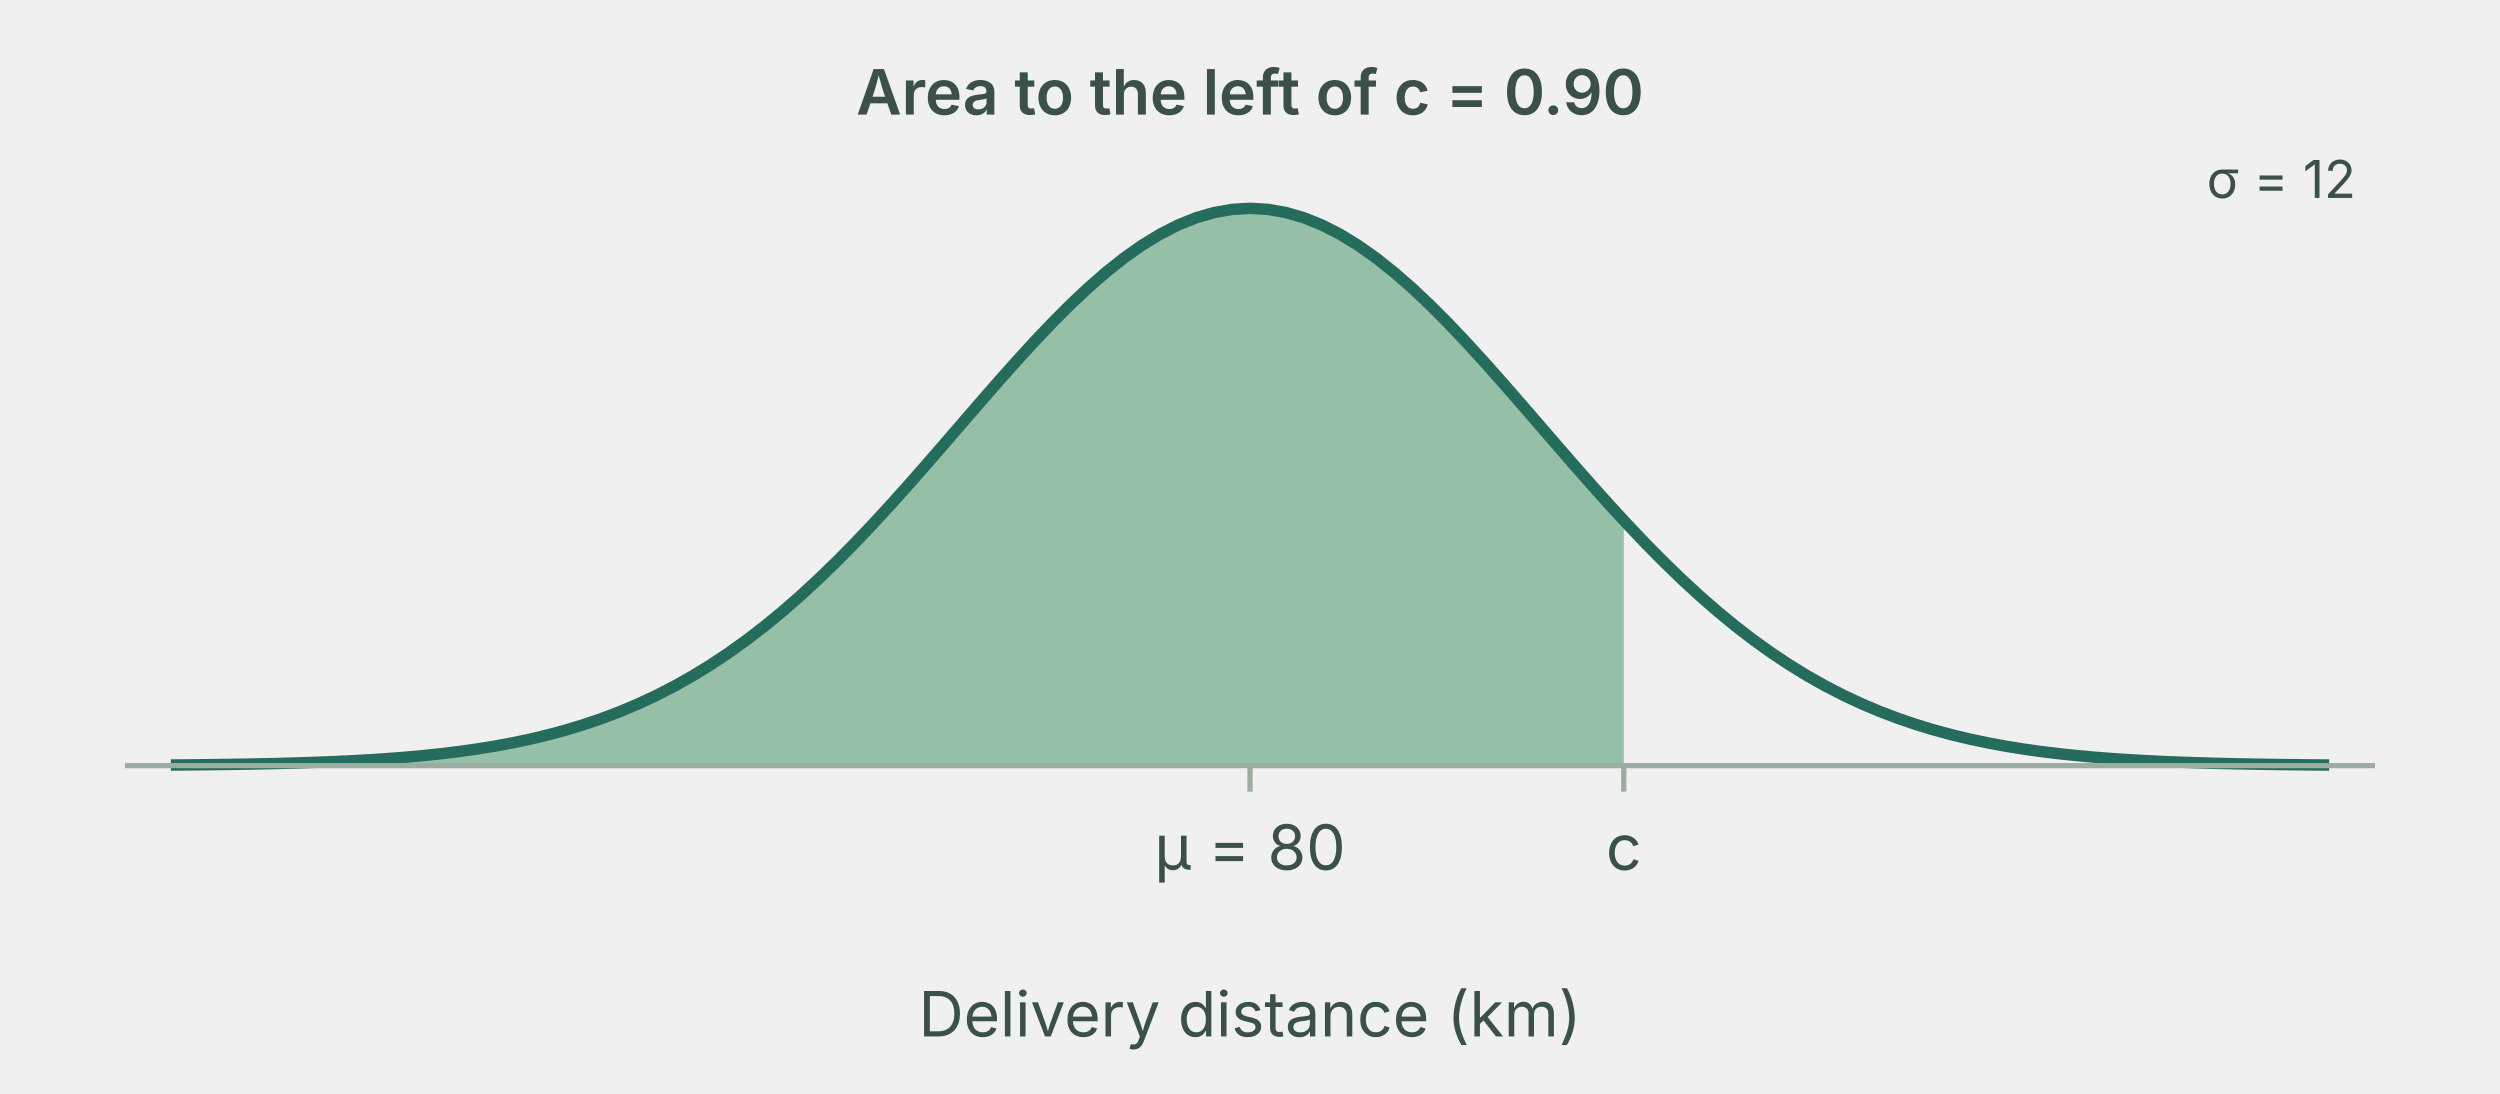
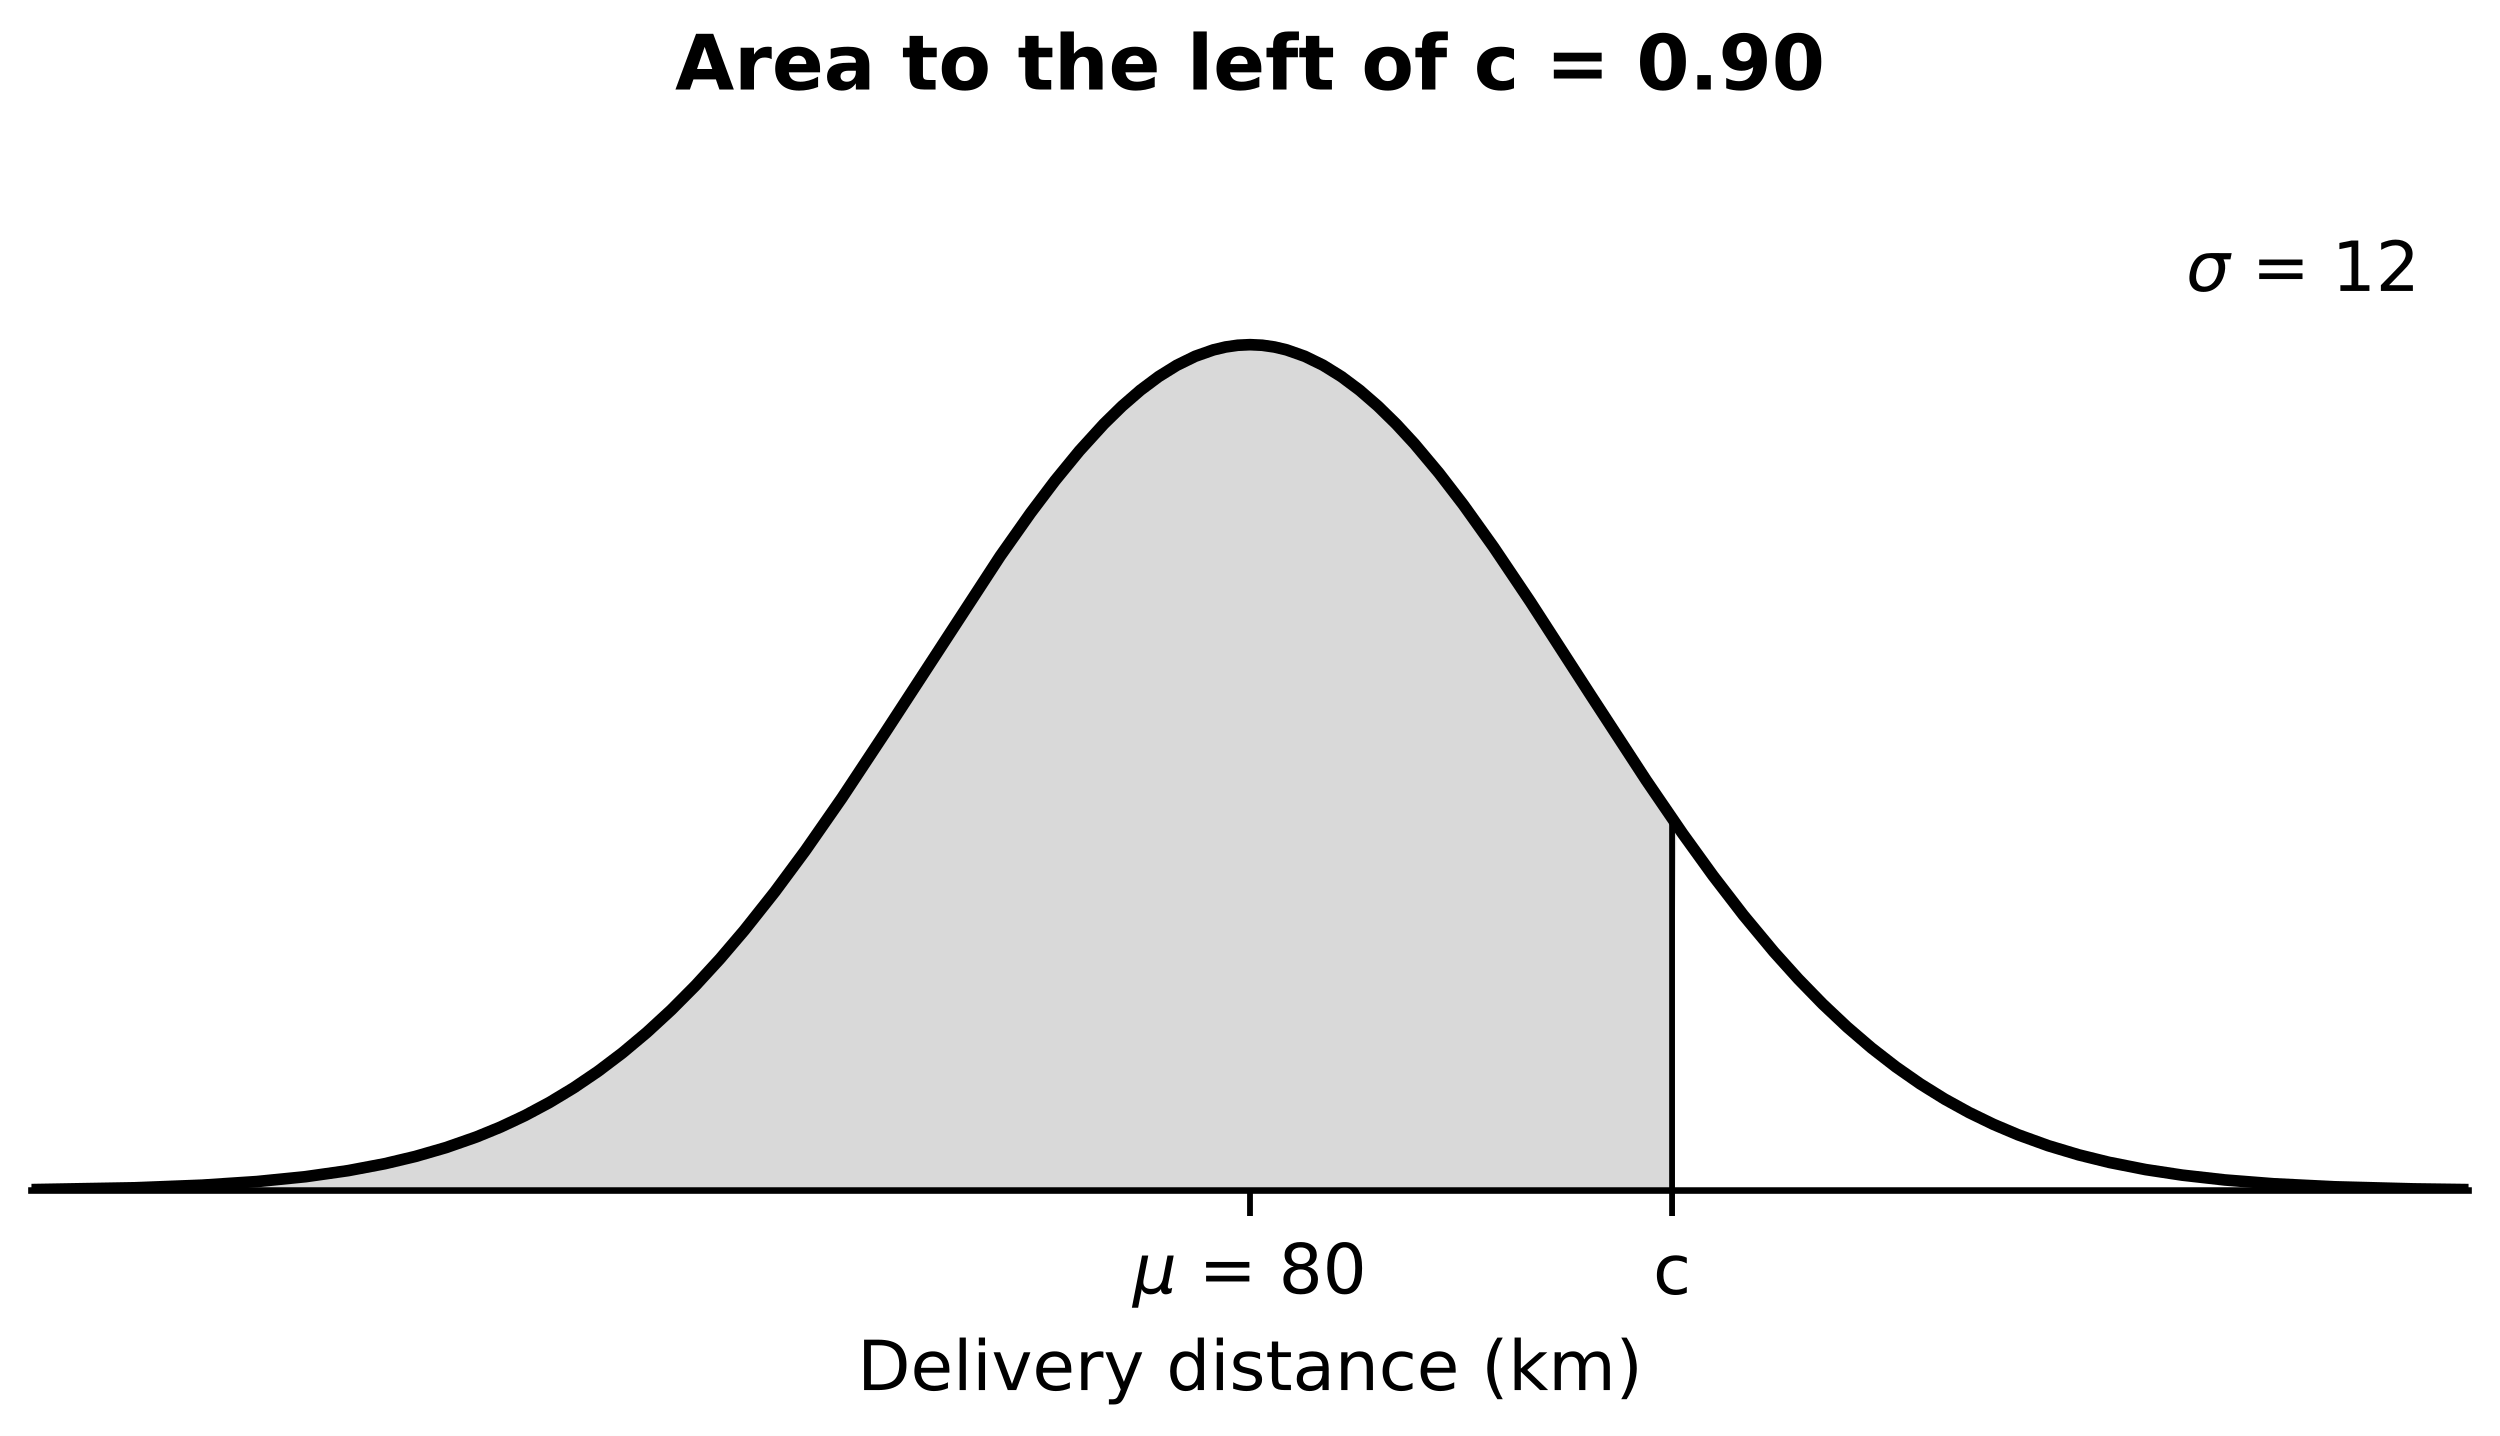
- <svg xmlns="http://www.w3.org/2000/svg" viewBox="0 0 480 210" role="img" aria-labelledby="title">
-   <style>text{font-family:system-ui,-apple-system,sans-serif;fill:#3b5148;font-size:12px} .small{font-size:10px}</style>
-   <path d="M32.8,147 L32.800,146.886 L35.125,146.867 L37.449,146.846 L39.774,146.821 L42.099,146.792 L44.424,146.760 L46.748,146.722 L49.073,146.680 L51.398,146.632 L53.723,146.577 L56.047,146.514 L58.372,146.444 L60.697,146.364 L63.021,146.275 L65.346,146.174 L67.671,146.060 L69.996,145.933 L72.320,145.791 L74.645,145.632 L76.970,145.455 L79.294,145.258 L81.619,145.039 L83.944,144.797 L86.269,144.529 L88.593,144.233 L90.918,143.907 L93.243,143.548 L95.568,143.155 L97.892,142.724 L100.217,142.253 L102.542,141.739 L104.866,141.180 L107.191,140.572 L109.516,139.913 L111.841,139.200 L114.165,138.430 L116.490,137.601 L118.815,136.708 L121.139,135.751 L123.464,134.725 L125.789,133.629 L128.114,132.460 L130.438,131.216 L132.763,129.896 L135.088,128.497 L137.413,127.017 L139.737,125.457 L142.062,123.815 L144.387,122.090 L146.711,120.284 L149.036,118.395 L151.361,116.426 L153.686,114.378 L156.010,112.253 L158.335,110.052 L160.660,107.780 L162.985,105.440 L165.309,103.036 L167.634,100.573 L169.959,98.057 L172.283,95.493 L174.608,92.888 L176.933,90.249 L179.258,87.584 L181.582,84.901 L183.907,82.209 L186.232,79.516 L188.556,76.833 L190.881,74.168 L193.206,71.532 L195.531,68.936 L197.855,66.389 L200.180,63.902 L202.505,61.486 L204.830,59.152 L207.154,56.909 L209.479,54.768 L211.804,52.739 L214.128,50.831 L216.453,49.053 L218.778,47.414 L221.103,45.922 L223.427,44.584 L225.752,43.408 L228.077,42.398 L230.401,41.560 L232.726,40.899 L235.051,40.417 L237.376,40.117 L239.700,40.002 L242.025,40.070 L244.350,40.322 L246.675,40.757 L248.999,41.373 L251.324,42.165 L253.649,43.131 L255.973,44.266 L258.298,45.562 L260.623,47.015 L262.948,48.617 L265.272,50.360 L267.597,52.235 L269.922,54.234 L272.247,56.347 L274.571,58.565 L276.896,60.876 L279.221,63.272 L281.545,65.742 L283.870,68.274 L286.195,70.859 L288.520,73.485 L290.844,76.143 L293.169,78.823 L295.494,81.515 L297.818,84.208 L300.143,86.894 L302.468,89.565 L304.793,92.211 L307.117,94.825 L309.442,97.400 L311.767,99.930 L311.767,147 Z" fill="#95bfa7" />
-   <path d="M32.800,146.886 L36.253,146.857 L39.707,146.822 L43.160,146.778 L46.613,146.725 L50.067,146.660 L53.520,146.582 L56.973,146.487 L60.427,146.374 L63.880,146.239 L67.333,146.077 L70.787,145.886 L74.240,145.661 L77.693,145.396 L81.147,145.085 L84.600,144.724 L88.053,144.304 L91.507,143.819 L94.960,143.261 L98.413,142.622 L101.867,141.893 L105.320,141.065 L108.773,140.130 L112.227,139.077 L115.680,137.897 L119.133,136.581 L122.587,135.120 L126.040,133.506 L129.493,131.731 L132.947,129.788 L136.400,127.672 L139.853,125.377 L143.307,122.902 L146.760,120.245 L150.213,117.408 L153.667,114.395 L157.120,111.211 L160.573,107.866 L164.027,104.370 L167.480,100.738 L170.933,96.987 L174.387,93.138 L177.840,89.212 L181.293,85.236 L184.747,81.236 L188.200,77.243 L191.653,73.289 L195.107,69.406 L198.560,65.628 L202.013,61.991 L205.467,58.528 L208.920,55.273 L212.373,52.260 L215.827,49.519 L219.280,47.079 L222.733,44.967 L226.187,43.206 L229.640,41.815 L233.093,40.811 L236.547,40.203 L240.000,40.000 L243.453,40.203 L246.907,40.811 L250.360,41.815 L253.813,43.206 L257.267,44.967 L260.720,47.079 L264.173,49.519 L267.627,52.260 L271.080,55.273 L274.533,58.528 L277.987,61.991 L281.440,65.628 L284.893,69.406 L288.347,73.289 L291.800,77.243 L295.253,81.236 L298.707,85.236 L302.160,89.212 L305.613,93.138 L309.067,96.987 L312.520,100.738 L315.973,104.370 L319.427,107.866 L322.880,111.211 L326.333,114.395 L329.787,117.408 L333.240,120.245 L336.693,122.902 L340.147,125.377 L343.600,127.672 L347.053,129.788 L350.507,131.731 L353.960,133.506 L357.413,135.120 L360.867,136.581 L364.320,137.897 L367.773,139.077 L371.227,140.130 L374.680,141.065 L378.133,141.893 L381.587,142.622 L385.040,143.261 L388.493,143.819 L391.947,144.304 L395.400,144.724 L398.853,145.085 L402.307,145.396 L405.760,145.661 L409.213,145.886 L412.667,146.077 L416.120,146.239 L419.573,146.374 L423.027,146.487 L426.480,146.582 L429.933,146.660 L433.387,146.725 L436.840,146.778 L440.293,146.822 L443.747,146.857 L447.200,146.886" fill="none" stroke="#266c5c" stroke-width="2.2" />
-   <path d="M24 147H456" stroke="#9bada1" />
-   <path d="M240 147v5" stroke="#9bada1" />
-   <text x="240" y="167" text-anchor="middle">μ = 80</text>
-   <path d="M311.767 147v5" stroke="#9bada1" />
-   <text x="311.767" y="167" text-anchor="middle">c</text>
-   <text x="240" y="22" text-anchor="middle" font-weight="600">Area to the left of c = 0.90</text>
-   <text x="240" y="199" text-anchor="middle">Delivery distance (km)</text>
-   <text x="438" y="38" text-anchor="middle" class="small">σ = 12</text>
+ <svg xmlns="http://www.w3.org/2000/svg" xmlns:xlink="http://www.w3.org/1999/xlink" width="343.44pt" height="197.26pt" viewBox="0 0 343.44 197.26" version="1.1">
+   <defs>
+     <style type="text/css">*{stroke-linejoin: round; stroke-linecap: butt}</style>
+   </defs>
+   <g id="figure_1">
+     <g id="patch_1">
+       <path d="M 0 197.26  L 343.44 197.26  L 343.44 -0  L 0 -0  z " style="fill: #ffffff" />
+     </g>
+     <g id="axes_1">
+       <g id="patch_2">
+         <path d="M 4.32 163.551  L 339.12 163.551  L 339.12 18.298  L 4.32 18.298  z " style="fill: #ffffff" />
+       </g>
+       <g id="FillBetweenPolyCollection_1">
+         <defs>
+           <path id="m1ddbf80ed7" d="M 4.32 -33.832  L 4.32 -33.832  L 5.157 -33.841  L 5.994 -33.85  L 6.831 -33.86  L 7.668 -33.871  L 8.505 -33.882  L 9.342 -33.894  L 10.179 -33.907  L 11.016 -33.92  L 11.853 -33.934  L 12.69 -33.95  L 13.527 -33.966  L 14.364 -33.983  L 15.201 -34.001  L 16.038 -34.02  L 16.875 -34.041  L 17.712 -34.063  L 18.549 -34.085  L 19.386 -34.11  L 20.223 -34.135  L 21.06 -34.163  L 21.897 -34.191  L 22.734 -34.222  L 23.571 -34.254  L 24.408 -34.288  L 25.245 -34.324  L 26.082 -34.362  L 26.919 -34.402  L 27.756 -34.444  L 28.593 -34.488  L 29.43 -34.535  L 30.267 -34.585  L 31.104 -34.637  L 31.941 -34.691  L 32.778 -34.749  L 33.615 -34.81  L 34.452 -34.873  L 35.289 -34.941  L 36.126 -35.011  L 36.963 -35.085  L 37.8 -35.163  L 38.637 -35.244  L 39.474 -35.33  L 40.311 -35.42  L 41.148 -35.514  L 41.985 -35.613  L 42.822 -35.716  L 43.659 -35.824  L 44.496 -35.938  L 45.333 -36.056  L 46.17 -36.18  L 47.007 -36.31  L 47.844 -36.446  L 48.681 -36.588  L 49.518 -36.736  L 50.355 -36.89  L 51.192 -37.051  L 52.029 -37.22  L 52.866 -37.395  L 53.703 -37.578  L 54.54 -37.769  L 55.377 -37.967  L 56.214 -38.174  L 57.051 -38.389  L 57.888 -38.613  L 58.725 -38.846  L 59.562 -39.088  L 60.399 -39.34  L 61.236 -39.601  L 62.073 -39.872  L 62.91 -40.154  L 63.747 -40.446  L 64.584 -40.749  L 65.421 -41.063  L 66.258 -41.388  L 67.095 -41.725  L 67.932 -42.074  L 68.769 -42.435  L 69.606 -42.809  L 70.443 -43.195  L 71.28 -43.595  L 72.117 -44.007  L 72.954 -44.434  L 73.791 -44.874  L 74.628 -45.328  L 75.465 -45.796  L 76.302 -46.279  L 77.139 -46.777  L 77.976 -47.29  L 78.813 -47.819  L 79.65 -48.363  L 80.487 -48.922  L 81.324 -49.498  L 82.161 -50.089  L 82.998 -50.698  L 83.835 -51.322  L 84.672 -51.964  L 85.509 -52.622  L 86.346 -53.297  L 87.183 -53.989  L 88.02 -54.699  L 88.857 -55.426  L 89.694 -56.171  L 90.531 -56.933  L 91.368 -57.713  L 92.205 -58.511  L 93.042 -59.326  L 93.879 -60.159  L 94.716 -61.01  L 95.553 -61.878  L 96.39 -62.764  L 97.227 -63.668  L 98.064 -64.589  L 98.901 -65.528  L 99.738 -66.484  L 100.575 -67.458  L 101.412 -68.448  L 102.249 -69.455  L 103.086 -70.479  L 103.923 -71.519  L 104.76 -72.575  L 105.597 -73.647  L 106.434 -74.735  L 107.271 -75.837  L 108.108 -76.955  L 108.945 -78.087  L 109.782 -79.233  L 110.619 -80.393  L 111.456 -81.566  L 112.293 -82.751  L 113.13 -83.949  L 113.967 -85.158  L 114.804 -86.379  L 115.641 -87.61  L 116.478 -88.85  L 117.315 -90.101  L 118.152 -91.359  L 118.989 -92.626  L 119.826 -93.9  L 120.663 -95.18  L 121.5 -96.466  L 122.337 -97.757  L 123.174 -99.053  L 124.011 -100.351  L 124.848 -101.652  L 125.685 -102.955  L 126.522 -104.259  L 127.359 -105.563  L 128.196 -106.866  L 129.033 -108.166  L 129.87 -109.465  L 130.707 -110.759  L 131.544 -112.049  L 132.381 -113.333  L 133.218 -114.61  L 134.055 -115.88  L 134.892 -117.141  L 135.729 -118.392  L 136.566 -119.633  L 137.403 -120.862  L 138.24 -122.078  L 139.077 -123.281  L 139.914 -124.469  L 140.751 -125.642  L 141.588 -126.797  L 142.425 -127.935  L 143.262 -129.054  L 144.099 -130.154  L 144.936 -131.233  L 145.773 -132.29  L 146.61 -133.324  L 147.447 -134.335  L 148.284 -135.321  L 149.121 -136.282  L 149.958 -137.217  L 150.795 -138.124  L 151.632 -139.003  L 152.469 -139.854  L 153.306 -140.674  L 154.143 -141.464  L 154.98 -142.223  L 155.817 -142.949  L 156.654 -143.643  L 157.491 -144.304  L 158.328 -144.93  L 159.165 -145.522  L 160.002 -146.078  L 160.839 -146.598  L 161.676 -147.082  L 162.513 -147.529  L 163.35 -147.939  L 164.187 -148.311  L 165.024 -148.645  L 165.861 -148.94  L 166.698 -149.197  L 167.535 -149.415  L 168.372 -149.593  L 169.209 -149.732  L 170.046 -149.831  L 170.883 -149.891  L 171.72 -149.911  L 172.557 -149.891  L 173.394 -149.831  L 174.231 -149.732  L 175.068 -149.593  L 175.905 -149.415  L 176.742 -149.197  L 177.579 -148.94  L 178.416 -148.645  L 179.253 -148.311  L 180.09 -147.939  L 180.927 -147.529  L 181.764 -147.082  L 182.601 -146.598  L 183.438 -146.078  L 184.275 -145.522  L 185.112 -144.93  L 185.949 -144.304  L 186.786 -143.643  L 187.623 -142.949  L 188.46 -142.223  L 189.297 -141.464  L 190.134 -140.674  L 190.971 -139.854  L 191.808 -139.003  L 192.645 -138.124  L 193.482 -137.217  L 194.319 -136.282  L 195.156 -135.321  L 195.993 -134.335  L 196.83 -133.324  L 197.667 -132.29  L 198.504 -131.233  L 199.341 -130.154  L 200.178 -129.054  L 201.015 -127.935  L 201.852 -126.797  L 202.689 -125.642  L 203.526 -124.469  L 204.363 -123.281  L 205.2 -122.078  L 206.037 -120.862  L 206.874 -119.633  L 207.711 -118.392  L 208.548 -117.141  L 209.385 -115.88  L 210.222 -114.61  L 211.059 -113.333  L 211.896 -112.049  L 212.733 -110.759  L 213.57 -109.465  L 214.407 -108.166  L 215.244 -106.866  L 216.081 -105.563  L 216.918 -104.259  L 217.755 -102.955  L 218.592 -101.652  L 219.429 -100.351  L 220.266 -99.053  L 221.103 -97.757  L 221.94 -96.466  L 222.777 -95.18  L 223.614 -93.9  L 224.451 -92.626  L 225.288 -91.359  L 226.125 -90.101  L 226.962 -88.85  L 227.799 -87.61  L 228.636 -86.379  L 229.473 -85.158  L 230.31 -83.949  L 229.473 -33.708  L 228.636 -33.708  L 227.799 -33.708  L 226.962 -33.708  L 226.125 -33.708  L 225.288 -33.708  L 224.451 -33.708  L 223.614 -33.708  L 222.777 -33.708  L 221.94 -33.708  L 221.103 -33.708  L 220.266 -33.708  L 219.429 -33.708  L 218.592 -33.708  L 217.755 -33.708  L 216.918 -33.708  L 216.081 -33.708  L 215.244 -33.708  L 214.407 -33.708  L 213.57 -33.708  L 212.733 -33.708  L 211.896 -33.708  L 211.059 -33.708  L 210.222 -33.708  L 209.385 -33.708  L 208.548 -33.708  L 207.711 -33.708  L 206.874 -33.708  L 206.037 -33.708  L 205.2 -33.708  L 204.363 -33.708  L 203.526 -33.708  L 202.689 -33.708  L 201.852 -33.708  L 201.015 -33.708  L 200.178 -33.708  L 199.341 -33.708  L 198.504 -33.708  L 197.667 -33.708  L 196.83 -33.708  L 195.993 -33.708  L 195.156 -33.708  L 194.319 -33.708  L 193.482 -33.708  L 192.645 -33.708  L 191.808 -33.708  L 190.971 -33.708  L 190.134 -33.708  L 189.297 -33.708  L 188.46 -33.708  L 187.623 -33.708  L 186.786 -33.708  L 185.949 -33.708  L 185.112 -33.708  L 184.275 -33.708  L 183.438 -33.708  L 182.601 -33.708  L 181.764 -33.708  L 180.927 -33.708  L 180.09 -33.708  L 179.253 -33.708  L 178.416 -33.708  L 177.579 -33.708  L 176.742 -33.708  L 175.905 -33.708  L 175.068 -33.708  L 174.231 -33.708  L 173.394 -33.708  L 172.557 -33.708  L 171.72 -33.708  L 170.883 -33.708  L 170.046 -33.708  L 169.209 -33.708  L 168.372 -33.708  L 167.535 -33.708  L 166.698 -33.708  L 165.861 -33.708  L 165.024 -33.708  L 164.187 -33.708  L 163.35 -33.708  L 162.513 -33.708  L 161.676 -33.708  L 160.839 -33.708  L 160.002 -33.708  L 159.165 -33.708  L 158.328 -33.708  L 157.491 -33.708  L 156.654 -33.708  L 155.817 -33.708  L 154.98 -33.708  L 154.143 -33.708  L 153.306 -33.708  L 152.469 -33.708  L 151.632 -33.708  L 150.795 -33.708  L 149.958 -33.708  L 149.121 -33.708  L 148.284 -33.708  L 147.447 -33.708  L 146.61 -33.708  L 145.773 -33.708  L 144.936 -33.708  L 144.099 -33.708  L 143.262 -33.708  L 142.425 -33.708  L 141.588 -33.708  L 140.751 -33.708  L 139.914 -33.708  L 139.077 -33.708  L 138.24 -33.708  L 137.403 -33.708  L 136.566 -33.708  L 135.729 -33.708  L 134.892 -33.708  L 134.055 -33.708  L 133.218 -33.708  L 132.381 -33.708  L 131.544 -33.708  L 130.707 -33.708  L 129.87 -33.708  L 129.033 -33.708  L 128.196 -33.708  L 127.359 -33.708  L 126.522 -33.708  L 125.685 -33.708  L 124.848 -33.708  L 124.011 -33.708  L 123.174 -33.708  L 122.337 -33.708  L 121.5 -33.708  L 120.663 -33.708  L 119.826 -33.708  L 118.989 -33.708  L 118.152 -33.708  L 117.315 -33.708  L 116.478 -33.708  L 115.641 -33.708  L 114.804 -33.708  L 113.967 -33.708  L 113.13 -33.708  L 112.293 -33.708  L 111.456 -33.708  L 110.619 -33.708  L 109.782 -33.708  L 108.945 -33.708  L 108.108 -33.708  L 107.271 -33.708  L 106.434 -33.708  L 105.597 -33.708  L 104.76 -33.708  L 103.923 -33.708  L 103.086 -33.708  L 102.249 -33.708  L 101.412 -33.708  L 100.575 -33.708  L 99.738 -33.708  L 98.901 -33.708  L 98.064 -33.708  L 97.227 -33.708  L 96.39 -33.708  L 95.553 -33.708  L 94.716 -33.708  L 93.879 -33.708  L 93.042 -33.708  L 92.205 -33.708  L 91.368 -33.708  L 90.531 -33.708  L 89.694 -33.708  L 88.857 -33.708  L 88.02 -33.708  L 87.183 -33.708  L 86.346 -33.708  L 85.509 -33.708  L 84.672 -33.708  L 83.835 -33.708  L 82.998 -33.708  L 82.161 -33.708  L 81.324 -33.708  L 80.487 -33.708  L 79.65 -33.708  L 78.813 -33.708  L 77.976 -33.708  L 77.139 -33.708  L 76.302 -33.708  L 75.465 -33.708  L 74.628 -33.708  L 73.791 -33.708  L 72.954 -33.708  L 72.117 -33.708  L 71.28 -33.708  L 70.443 -33.708  L 69.606 -33.708  L 68.769 -33.708  L 67.932 -33.708  L 67.095 -33.708  L 66.258 -33.708  L 65.421 -33.708  L 64.584 -33.708  L 63.747 -33.708  L 62.91 -33.708  L 62.073 -33.708  L 61.236 -33.708  L 60.399 -33.708  L 59.562 -33.708  L 58.725 -33.708  L 57.888 -33.708  L 57.051 -33.708  L 56.214 -33.708  L 55.377 -33.708  L 54.54 -33.708  L 53.703 -33.708  L 52.866 -33.708  L 52.029 -33.708  L 51.192 -33.708  L 50.355 -33.708  L 49.518 -33.708  L 48.681 -33.708  L 47.844 -33.708  L 47.007 -33.708  L 46.17 -33.708  L 45.333 -33.708  L 44.496 -33.708  L 43.659 -33.708  L 42.822 -33.708  L 41.985 -33.708  L 41.148 -33.708  L 40.311 -33.708  L 39.474 -33.708  L 38.637 -33.708  L 37.8 -33.708  L 36.963 -33.708  L 36.126 -33.708  L 35.289 -33.708  L 34.452 -33.708  L 33.615 -33.708  L 32.778 -33.708  L 31.941 -33.708  L 31.104 -33.708  L 30.267 -33.708  L 29.43 -33.708  L 28.593 -33.708  L 27.756 -33.708  L 26.919 -33.708  L 26.082 -33.708  L 25.245 -33.708  L 24.408 -33.708  L 23.571 -33.708  L 22.734 -33.708  L 21.897 -33.708  L 21.06 -33.708  L 20.223 -33.708  L 19.386 -33.708  L 18.549 -33.708  L 17.712 -33.708  L 16.875 -33.708  L 16.038 -33.708  L 15.201 -33.708  L 14.364 -33.708  L 13.527 -33.708  L 12.69 -33.708  L 11.853 -33.708  L 11.016 -33.708  L 10.179 -33.708  L 9.342 -33.708  L 8.505 -33.708  L 7.668 -33.708  L 6.831 -33.708  L 5.994 -33.708  L 5.157 -33.708  L 4.32 -33.708  z " />
+         </defs>
+         <g clip-path="url(#p3c4a915d15)">
+           <use xlink:href="#m1ddbf80ed7" x="0" y="197.26" style="fill: #d9d9d9" />
+         </g>
+       </g>
+       <g id="matplotlib.axis_1">
+         <g id="xtick_1">
+           <g id="line2d_1">
+             <defs>
+               <path id="m523779726a" d="M 0 0  L 0 3.5  " style="stroke: #000000; stroke-width: 0.8" />
+             </defs>
+             <g>
+               <use xlink:href="#m523779726a" x="171.72" y="163.551" style="stroke: #000000; stroke-width: 0.8" />
+             </g>
+           </g>
+           <g id="text_1">
+             <g transform="translate(155.6175 177.7504) scale(0.095 -0.095)">
+               <defs>
+                 <path id="DejaVuSans-Oblique-3bc" d="M -84 -1331  L 856 3500  L 1434 3500  L 1009 1322  Q 997 1256 987 1175  Q 978 1094 978 1013  Q 978 722 1161 565  Q 1344 409 1684 409  Q 2147 409 2431 671  Q 2716 934 2816 1459  L 3213 3500  L 3788 3500  L 3266 809  Q 3253 750 3248 706  Q 3244 663 3244 628  Q 3244 531 3283 486  Q 3322 441 3406 441  Q 3438 441 3492 456  Q 3547 472 3647 513  L 3559 50  Q 3422 -19 3297 -55  Q 3172 -91 3053 -91  Q 2847 -91 2730 40  Q 2613 172 2613 403  Q 2438 153 2195 31  Q 1953 -91 1625 -91  Q 1334 -91 1117 43  Q 900 178 831 397  L 494 -1331  L -84 -1331  z " transform="scale(0.015625)" />
+                 <path id="DejaVuSans-20" transform="scale(0.015625)" />
+                 <path id="DejaVuSans-3d" d="M 678 2906  L 4684 2906  L 4684 2381  L 678 2381  L 678 2906  z M 678 1631  L 4684 1631  L 4684 1100  L 678 1100  L 678 1631  z " transform="scale(0.015625)" />
+                 <path id="DejaVuSans-38" d="M 2034 2216  Q 1584 2216 1326 1975  Q 1069 1734 1069 1313  Q 1069 891 1326 650  Q 1584 409 2034 409  Q 2484 409 2743 651  Q 3003 894 3003 1313  Q 3003 1734 2745 1975  Q 2488 2216 2034 2216  z M 1403 2484  Q 997 2584 770 2862  Q 544 3141 544 3541  Q 544 4100 942 4425  Q 1341 4750 2034 4750  Q 2731 4750 3128 4425  Q 3525 4100 3525 3541  Q 3525 3141 3298 2862  Q 3072 2584 2669 2484  Q 3125 2378 3379 2068  Q 3634 1759 3634 1313  Q 3634 634 3220 271  Q 2806 -91 2034 -91  Q 1263 -91 848 271  Q 434 634 434 1313  Q 434 1759 690 2068  Q 947 2378 1403 2484  z M 1172 3481  Q 1172 3119 1398 2916  Q 1625 2713 2034 2713  Q 2441 2713 2670 2916  Q 2900 3119 2900 3481  Q 2900 3844 2670 4047  Q 2441 4250 2034 4250  Q 1625 4250 1398 4047  Q 1172 3844 1172 3481  z " transform="scale(0.015625)" />
+                 <path id="DejaVuSans-30" d="M 2034 4250  Q 1547 4250 1301 3770  Q 1056 3291 1056 2328  Q 1056 1369 1301 889  Q 1547 409 2034 409  Q 2525 409 2770 889  Q 3016 1369 3016 2328  Q 3016 3291 2770 3770  Q 2525 4250 2034 4250  z M 2034 4750  Q 2819 4750 3233 4129  Q 3647 3509 3647 2328  Q 3647 1150 3233 529  Q 2819 -91 2034 -91  Q 1250 -91 836 529  Q 422 1150 422 2328  Q 422 3509 836 4129  Q 1250 4750 2034 4750  z " transform="scale(0.015625)" />
+               </defs>
+               <use xlink:href="#DejaVuSans-Oblique-3bc" transform="translate(0 0.78125)" />
+               <use xlink:href="#DejaVuSans-20" transform="translate(63.62305 0.78125)" />
+               <use xlink:href="#DejaVuSans-3d" transform="translate(95.41016 0.78125)" />
+               <use xlink:href="#DejaVuSans-20" transform="translate(179.1992 0.78125)" />
+               <use xlink:href="#DejaVuSans-38" transform="translate(210.9863 0.78125)" />
+               <use xlink:href="#DejaVuSans-30" transform="translate(274.6094 0.78125)" />
+             </g>
+           </g>
+         </g>
+         <g id="xtick_2">
+           <g id="line2d_2">
+             <g>
+               <use xlink:href="#m523779726a" x="229.702" y="163.551" style="stroke: #000000; stroke-width: 0.8" />
+             </g>
+           </g>
+           <g id="text_2">
+             <g transform="translate(227.0898 177.7697) scale(0.095 -0.095)">
+               <defs>
+                 <path id="DejaVuSans-63" d="M 3122 3366  L 3122 2828  Q 2878 2963 2633 3030  Q 2388 3097 2138 3097  Q 1578 3097 1268 2742  Q 959 2388 959 1747  Q 959 1106 1268 751  Q 1578 397 2138 397  Q 2388 397 2633 464  Q 2878 531 3122 666  L 3122 134  Q 2881 22 2623 -34  Q 2366 -91 2075 -91  Q 1284 -91 818 406  Q 353 903 353 1747  Q 353 2603 823 3093  Q 1294 3584 2113 3584  Q 2378 3584 2631 3529  Q 2884 3475 3122 3366  z " transform="scale(0.015625)" />
+               </defs>
+               <use xlink:href="#DejaVuSans-63" />
+             </g>
+           </g>
+         </g>
+         <g id="text_3">
+           <g transform="translate(117.7719 190.9639) scale(0.095 -0.095)">
+             <defs>
+               <path id="DejaVuSans-44" d="M 1259 4147  L 1259 519  L 2022 519  Q 2988 519 3436 956  Q 3884 1394 3884 2338  Q 3884 3275 3436 3711  Q 2988 4147 2022 4147  L 1259 4147  z M 628 4666  L 1925 4666  Q 3281 4666 3915 4102  Q 4550 3538 4550 2338  Q 4550 1131 3912 565  Q 3275 0 1925 0  L 628 0  L 628 4666  z " transform="scale(0.015625)" />
+               <path id="DejaVuSans-65" d="M 3597 1894  L 3597 1613  L 953 1613  Q 991 1019 1311 708  Q 1631 397 2203 397  Q 2534 397 2845 478  Q 3156 559 3463 722  L 3463 178  Q 3153 47 2828 -22  Q 2503 -91 2169 -91  Q 1331 -91 842 396  Q 353 884 353 1716  Q 353 2575 817 3079  Q 1281 3584 2069 3584  Q 2775 3584 3186 3129  Q 3597 2675 3597 1894  z M 3022 2063  Q 3016 2534 2758 2815  Q 2500 3097 2075 3097  Q 1594 3097 1305 2825  Q 1016 2553 972 2059  L 3022 2063  z " transform="scale(0.015625)" />
+               <path id="DejaVuSans-6c" d="M 603 4863  L 1178 4863  L 1178 0  L 603 0  L 603 4863  z " transform="scale(0.015625)" />
+               <path id="DejaVuSans-69" d="M 603 3500  L 1178 3500  L 1178 0  L 603 0  L 603 3500  z M 603 4863  L 1178 4863  L 1178 4134  L 603 4134  L 603 4863  z " transform="scale(0.015625)" />
+               <path id="DejaVuSans-76" d="M 191 3500  L 800 3500  L 1894 563  L 2988 3500  L 3597 3500  L 2284 0  L 1503 0  L 191 3500  z " transform="scale(0.015625)" />
+               <path id="DejaVuSans-72" d="M 2631 2963  Q 2534 3019 2420 3045  Q 2306 3072 2169 3072  Q 1681 3072 1420 2755  Q 1159 2438 1159 1844  L 1159 0  L 581 0  L 581 3500  L 1159 3500  L 1159 2956  Q 1341 3275 1631 3429  Q 1922 3584 2338 3584  Q 2397 3584 2469 3576  Q 2541 3569 2628 3553  L 2631 2963  z " transform="scale(0.015625)" />
+               <path id="DejaVuSans-79" d="M 2059 -325  Q 1816 -950 1584 -1140  Q 1353 -1331 966 -1331  L 506 -1331  L 506 -850  L 844 -850  Q 1081 -850 1212 -737  Q 1344 -625 1503 -206  L 1606 56  L 191 3500  L 800 3500  L 1894 763  L 2988 3500  L 3597 3500  L 2059 -325  z " transform="scale(0.015625)" />
+               <path id="DejaVuSans-64" d="M 2906 2969  L 2906 4863  L 3481 4863  L 3481 0  L 2906 0  L 2906 525  Q 2725 213 2448 61  Q 2172 -91 1784 -91  Q 1150 -91 751 415  Q 353 922 353 1747  Q 353 2572 751 3078  Q 1150 3584 1784 3584  Q 2172 3584 2448 3432  Q 2725 3281 2906 2969  z M 947 1747  Q 947 1113 1208 752  Q 1469 391 1925 391  Q 2381 391 2643 752  Q 2906 1113 2906 1747  Q 2906 2381 2643 2742  Q 2381 3103 1925 3103  Q 1469 3103 1208 2742  Q 947 2381 947 1747  z " transform="scale(0.015625)" />
+               <path id="DejaVuSans-73" d="M 2834 3397  L 2834 2853  Q 2591 2978 2328 3040  Q 2066 3103 1784 3103  Q 1356 3103 1142 2972  Q 928 2841 928 2578  Q 928 2378 1081 2264  Q 1234 2150 1697 2047  L 1894 2003  Q 2506 1872 2764 1633  Q 3022 1394 3022 966  Q 3022 478 2636 193  Q 2250 -91 1575 -91  Q 1294 -91 989 -36  Q 684 19 347 128  L 347 722  Q 666 556 975 473  Q 1284 391 1588 391  Q 1994 391 2212 530  Q 2431 669 2431 922  Q 2431 1156 2273 1281  Q 2116 1406 1581 1522  L 1381 1569  Q 847 1681 609 1914  Q 372 2147 372 2553  Q 372 3047 722 3315  Q 1072 3584 1716 3584  Q 2034 3584 2315 3537  Q 2597 3491 2834 3397  z " transform="scale(0.015625)" />
+               <path id="DejaVuSans-74" d="M 1172 4494  L 1172 3500  L 2356 3500  L 2356 3053  L 1172 3053  L 1172 1153  Q 1172 725 1289 603  Q 1406 481 1766 481  L 2356 481  L 2356 0  L 1766 0  Q 1100 0 847 248  Q 594 497 594 1153  L 594 3053  L 172 3053  L 172 3500  L 594 3500  L 594 4494  L 1172 4494  z " transform="scale(0.015625)" />
+               <path id="DejaVuSans-61" d="M 2194 1759  Q 1497 1759 1228 1600  Q 959 1441 959 1056  Q 959 750 1161 570  Q 1363 391 1709 391  Q 2188 391 2477 730  Q 2766 1069 2766 1631  L 2766 1759  L 2194 1759  z M 3341 1997  L 3341 0  L 2766 0  L 2766 531  Q 2569 213 2275 61  Q 1981 -91 1556 -91  Q 1019 -91 701 211  Q 384 513 384 1019  Q 384 1609 779 1909  Q 1175 2209 1959 2209  L 2766 2209  L 2766 2266  Q 2766 2663 2505 2880  Q 2244 3097 1772 3097  Q 1472 3097 1187 3025  Q 903 2953 641 2809  L 641 3341  Q 956 3463 1253 3523  Q 1550 3584 1831 3584  Q 2591 3584 2966 3190  Q 3341 2797 3341 1997  z " transform="scale(0.015625)" />
+               <path id="DejaVuSans-6e" d="M 3513 2113  L 3513 0  L 2938 0  L 2938 2094  Q 2938 2591 2744 2837  Q 2550 3084 2163 3084  Q 1697 3084 1428 2787  Q 1159 2491 1159 1978  L 1159 0  L 581 0  L 581 3500  L 1159 3500  L 1159 2956  Q 1366 3272 1645 3428  Q 1925 3584 2291 3584  Q 2894 3584 3203 3211  Q 3513 2838 3513 2113  z " transform="scale(0.015625)" />
+               <path id="DejaVuSans-28" d="M 1984 4856  Q 1566 4138 1362 3434  Q 1159 2731 1159 2009  Q 1159 1288 1364 580  Q 1569 -128 1984 -844  L 1484 -844  Q 1016 -109 783 600  Q 550 1309 550 2009  Q 550 2706 781 3412  Q 1013 4119 1484 4856  L 1984 4856  z " transform="scale(0.015625)" />
+               <path id="DejaVuSans-6b" d="M 581 4863  L 1159 4863  L 1159 1991  L 2875 3500  L 3609 3500  L 1753 1863  L 3688 0  L 2938 0  L 1159 1709  L 1159 0  L 581 0  L 581 4863  z " transform="scale(0.015625)" />
+               <path id="DejaVuSans-6d" d="M 3328 2828  Q 3544 3216 3844 3400  Q 4144 3584 4550 3584  Q 5097 3584 5394 3201  Q 5691 2819 5691 2113  L 5691 0  L 5113 0  L 5113 2094  Q 5113 2597 4934 2840  Q 4756 3084 4391 3084  Q 3944 3084 3684 2787  Q 3425 2491 3425 1978  L 3425 0  L 2847 0  L 2847 2094  Q 2847 2600 2669 2842  Q 2491 3084 2119 3084  Q 1678 3084 1418 2786  Q 1159 2488 1159 1978  L 1159 0  L 581 0  L 581 3500  L 1159 3500  L 1159 2956  Q 1356 3278 1631 3431  Q 1906 3584 2284 3584  Q 2666 3584 2933 3390  Q 3200 3197 3328 2828  z " transform="scale(0.015625)" />
+               <path id="DejaVuSans-29" d="M 513 4856  L 1013 4856  Q 1481 4119 1714 3412  Q 1947 2706 1947 2009  Q 1947 1309 1714 600  Q 1481 -109 1013 -844  L 513 -844  Q 928 -128 1133 580  Q 1338 1288 1338 2009  Q 1338 2731 1133 3434  Q 928 4138 513 4856  z " transform="scale(0.015625)" />
+             </defs>
+             <use xlink:href="#DejaVuSans-44" />
+             <use xlink:href="#DejaVuSans-65" transform="translate(77.00195 0)" />
+             <use xlink:href="#DejaVuSans-6c" transform="translate(138.5254 0)" />
+             <use xlink:href="#DejaVuSans-69" transform="translate(166.3086 0)" />
+             <use xlink:href="#DejaVuSans-76" transform="translate(194.0918 0)" />
+             <use xlink:href="#DejaVuSans-65" transform="translate(253.2715 0)" />
+             <use xlink:href="#DejaVuSans-72" transform="translate(314.7949 0)" />
+             <use xlink:href="#DejaVuSans-79" transform="translate(355.9082 0)" />
+             <use xlink:href="#DejaVuSans-20" transform="translate(415.0879 0)" />
+             <use xlink:href="#DejaVuSans-64" transform="translate(446.875 0)" />
+             <use xlink:href="#DejaVuSans-69" transform="translate(510.3516 0)" />
+             <use xlink:href="#DejaVuSans-73" transform="translate(538.1348 0)" />
+             <use xlink:href="#DejaVuSans-74" transform="translate(590.2344 0)" />
+             <use xlink:href="#DejaVuSans-61" transform="translate(629.4434 0)" />
+             <use xlink:href="#DejaVuSans-6e" transform="translate(690.7227 0)" />
+             <use xlink:href="#DejaVuSans-63" transform="translate(754.1016 0)" />
+             <use xlink:href="#DejaVuSans-65" transform="translate(809.082 0)" />
+             <use xlink:href="#DejaVuSans-20" transform="translate(870.6055 0)" />
+             <use xlink:href="#DejaVuSans-28" transform="translate(902.3926 0)" />
+             <use xlink:href="#DejaVuSans-6b" transform="translate(941.4062 0)" />
+             <use xlink:href="#DejaVuSans-6d" transform="translate(999.3164 0)" />
+             <use xlink:href="#DejaVuSans-29" transform="translate(1096.729 0)" />
+           </g>
+         </g>
+       </g>
+       <g id="matplotlib.axis_2" />
+       <g id="line2d_3">
+         <path d="M 4.32 163.427  L 18.549 163.174  L 27.756 162.816  L 35.289 162.319  L 41.985 161.647  L 47.844 160.814  L 52.866 159.864  L 57.051 158.87  L 61.236 157.659  L 65.421 156.197  L 68.769 154.825  L 72.117 153.252  L 75.465 151.463  L 78.813 149.441  L 82.161 147.17  L 85.509 144.638  L 88.857 141.833  L 92.205 138.749  L 95.553 135.381  L 98.901 131.731  L 102.249 127.805  L 106.434 122.525  L 110.619 116.867  L 115.641 109.65  L 121.5 100.793  L 137.403 76.398  L 141.588 70.462  L 144.936 66.027  L 148.284 61.938  L 151.632 58.256  L 154.143 55.796  L 156.654 53.616  L 159.165 51.738  L 161.676 50.177  L 164.187 48.949  L 166.698 48.063  L 168.372 47.667  L 170.046 47.428  L 171.72 47.349  L 173.394 47.428  L 175.068 47.667  L 176.742 48.063  L 179.253 48.949  L 181.764 50.177  L 184.275 51.738  L 186.786 53.616  L 189.297 55.796  L 191.808 58.256  L 194.319 60.977  L 197.667 64.97  L 201.015 69.324  L 205.2 75.181  L 210.222 82.65  L 218.592 95.607  L 226.125 107.159  L 231.147 114.508  L 235.332 120.305  L 239.517 125.741  L 243.702 130.775  L 247.05 134.495  L 250.398 137.934  L 253.746 141.089  L 257.094 143.963  L 260.442 146.562  L 263.79 148.897  L 267.138 150.98  L 270.486 152.826  L 273.834 154.451  L 277.182 155.872  L 281.367 157.388  L 285.552 158.646  L 289.737 159.681  L 294.759 160.672  L 299.781 161.435  L 305.64 162.097  L 312.336 162.623  L 320.706 163.038  L 331.587 163.325  L 339.12 163.427  L 339.12 163.427  " clip-path="url(#p3c4a915d15)" style="fill: none; stroke: #000000; stroke-width: 1.6" />
+       </g>
+       <g id="line2d_4">
+         <path d="M 229.702 163.551  L 229.702 112.433  " clip-path="url(#p3c4a915d15)" style="fill: none; stroke: #000000; stroke-width: 0.8" />
+       </g>
+       <g id="patch_3">
+         <path d="M 4.32 163.551  L 339.12 163.551  " style="fill: none; stroke: #000000; stroke-width: 0.9; stroke-linejoin: miter; stroke-linecap: square" />
+       </g>
+       <g id="text_4">
+         <g transform="translate(300.314 40.04216) scale(0.095 -0.095)">
+           <defs>
+             <path id="DejaVuSans-Oblique-3c3" d="M 2219 3044  Q 1744 3044 1422 2700  Q 1081 2341 969 1747  Q 844 1119 1044 756  Q 1241 397 1706 397  Q 2166 397 2503 759  Q 2844 1122 2966 1747  Q 3075 2319 2881 2700  Q 2700 3044 2219 3044  z M 2309 3503  L 4219 3500  L 4106 2925  L 3463 2925  Q 3706 2438 3575 1747  Q 3406 888 2884 400  Q 2359 -91 1609 -91  Q 856 -91 525 400  Q 194 888 363 1747  Q 528 2609 1050 3097  Q 1484 3503 2309 3503  z " transform="scale(0.015625)" />
+             <path id="DejaVuSans-31" d="M 794 531  L 1825 531  L 1825 4091  L 703 3866  L 703 4441  L 1819 4666  L 2450 4666  L 2450 531  L 3481 531  L 3481 0  L 794 0  L 794 531  z " transform="scale(0.015625)" />
+             <path id="DejaVuSans-32" d="M 1228 531  L 3431 531  L 3431 0  L 469 0  L 469 531  Q 828 903 1448 1529  Q 2069 2156 2228 2338  Q 2531 2678 2651 2914  Q 2772 3150 2772 3378  Q 2772 3750 2511 3984  Q 2250 4219 1831 4219  Q 1534 4219 1204 4116  Q 875 4013 500 3803  L 500 4441  Q 881 4594 1212 4672  Q 1544 4750 1819 4750  Q 2544 4750 2975 4387  Q 3406 4025 3406 3419  Q 3406 3131 3298 2873  Q 3191 2616 2906 2266  Q 2828 2175 2409 1742  Q 1991 1309 1228 531  z " transform="scale(0.015625)" />
+           </defs>
+           <use xlink:href="#DejaVuSans-Oblique-3c3" transform="translate(0 0.78125)" />
+           <use xlink:href="#DejaVuSans-20" transform="translate(63.37891 0.78125)" />
+           <use xlink:href="#DejaVuSans-3d" transform="translate(95.16602 0.78125)" />
+           <use xlink:href="#DejaVuSans-20" transform="translate(178.9551 0.78125)" />
+           <use xlink:href="#DejaVuSans-31" transform="translate(210.7422 0.78125)" />
+           <use xlink:href="#DejaVuSans-32" transform="translate(274.3652 0.78125)" />
+         </g>
+       </g>
+       <g id="text_5">
+         <g transform="translate(92.73785 12.29836) scale(0.105 -0.105)">
+           <defs>
+             <path id="DejaVuSans-Bold-41" d="M 3419 850  L 1538 850  L 1241 0  L 31 0  L 1759 4666  L 3194 4666  L 4922 0  L 3713 0  L 3419 850  z M 1838 1716  L 3116 1716  L 2478 3572  L 1838 1716  z " transform="scale(0.015625)" />
+             <path id="DejaVuSans-Bold-72" d="M 3138 2547  Q 2991 2616 2845 2648  Q 2700 2681 2553 2681  Q 2122 2681 1889 2404  Q 1656 2128 1656 1613  L 1656 0  L 538 0  L 538 3500  L 1656 3500  L 1656 2925  Q 1872 3269 2151 3426  Q 2431 3584 2822 3584  Q 2878 3584 2943 3579  Q 3009 3575 3134 3559  L 3138 2547  z " transform="scale(0.015625)" />
+             <path id="DejaVuSans-Bold-65" d="M 4031 1759  L 4031 1441  L 1416 1441  Q 1456 1047 1700 850  Q 1944 653 2381 653  Q 2734 653 3104 758  Q 3475 863 3866 1075  L 3866 213  Q 3469 63 3072 -14  Q 2675 -91 2278 -91  Q 1328 -91 801 392  Q 275 875 275 1747  Q 275 2603 792 3093  Q 1309 3584 2216 3584  Q 3041 3584 3536 3087  Q 4031 2591 4031 1759  z M 2881 2131  Q 2881 2450 2695 2645  Q 2509 2841 2209 2841  Q 1884 2841 1681 2658  Q 1478 2475 1428 2131  L 2881 2131  z " transform="scale(0.015625)" />
+             <path id="DejaVuSans-Bold-61" d="M 2106 1575  Q 1756 1575 1579 1456  Q 1403 1338 1403 1106  Q 1403 894 1545 773  Q 1688 653 1941 653  Q 2256 653 2472 879  Q 2688 1106 2688 1447  L 2688 1575  L 2106 1575  z M 3816 1997  L 3816 0  L 2688 0  L 2688 519  Q 2463 200 2181 54  Q 1900 -91 1497 -91  Q 953 -91 614 226  Q 275 544 275 1050  Q 275 1666 698 1953  Q 1122 2241 2028 2241  L 2688 2241  L 2688 2328  Q 2688 2594 2478 2717  Q 2269 2841 1825 2841  Q 1466 2841 1156 2769  Q 847 2697 581 2553  L 581 3406  Q 941 3494 1303 3539  Q 1666 3584 2028 3584  Q 2975 3584 3395 3211  Q 3816 2838 3816 1997  z " transform="scale(0.015625)" />
+             <path id="DejaVuSans-Bold-20" transform="scale(0.015625)" />
+             <path id="DejaVuSans-Bold-74" d="M 1759 4494  L 1759 3500  L 2913 3500  L 2913 2700  L 1759 2700  L 1759 1216  Q 1759 972 1856 886  Q 1953 800 2241 800  L 2816 800  L 2816 0  L 1856 0  Q 1194 0 917 276  Q 641 553 641 1216  L 641 2700  L 84 2700  L 84 3500  L 641 3500  L 641 4494  L 1759 4494  z " transform="scale(0.015625)" />
+             <path id="DejaVuSans-Bold-6f" d="M 2203 2784  Q 1831 2784 1636 2517  Q 1441 2250 1441 1747  Q 1441 1244 1636 976  Q 1831 709 2203 709  Q 2569 709 2762 976  Q 2956 1244 2956 1747  Q 2956 2250 2762 2517  Q 2569 2784 2203 2784  z M 2203 3584  Q 3106 3584 3614 3096  Q 4122 2609 4122 1747  Q 4122 884 3614 396  Q 3106 -91 2203 -91  Q 1297 -91 786 396  Q 275 884 275 1747  Q 275 2609 786 3096  Q 1297 3584 2203 3584  z " transform="scale(0.015625)" />
+             <path id="DejaVuSans-Bold-68" d="M 4056 2131  L 4056 0  L 2931 0  L 2931 347  L 2931 1625  Q 2931 2084 2911 2256  Q 2891 2428 2841 2509  Q 2775 2619 2662 2680  Q 2550 2741 2406 2741  Q 2056 2741 1856 2470  Q 1656 2200 1656 1722  L 1656 0  L 538 0  L 538 4863  L 1656 4863  L 1656 2988  Q 1909 3294 2193 3439  Q 2478 3584 2822 3584  Q 3428 3584 3742 3212  Q 4056 2841 4056 2131  z " transform="scale(0.015625)" />
+             <path id="DejaVuSans-Bold-6c" d="M 538 4863  L 1656 4863  L 1656 0  L 538 0  L 538 4863  z " transform="scale(0.015625)" />
+             <path id="DejaVuSans-Bold-66" d="M 2841 4863  L 2841 4128  L 2222 4128  Q 1984 4128 1890 4042  Q 1797 3956 1797 3744  L 1797 3500  L 2753 3500  L 2753 2700  L 1797 2700  L 1797 0  L 678 0  L 678 2700  L 122 2700  L 122 3500  L 678 3500  L 678 3744  Q 678 4316 997 4589  Q 1316 4863 1984 4863  L 2841 4863  z " transform="scale(0.015625)" />
+             <path id="DejaVuSans-Bold-63" d="M 3366 3391  L 3366 2478  Q 3138 2634 2908 2709  Q 2678 2784 2431 2784  Q 1963 2784 1702 2511  Q 1441 2238 1441 1747  Q 1441 1256 1702 982  Q 1963 709 2431 709  Q 2694 709 2930 787  Q 3166 866 3366 1019  L 3366 103  Q 3103 6 2833 -42  Q 2563 -91 2291 -91  Q 1344 -91 809 395  Q 275 881 275 1747  Q 275 2613 809 3098  Q 1344 3584 2291 3584  Q 2566 3584 2833 3536  Q 3100 3488 3366 3391  z " transform="scale(0.015625)" />
+             <path id="DejaVuSans-Bold-3d" d="M 678 3084  L 4684 3084  L 4684 2350  L 678 2350  L 678 3084  z M 678 1663  L 4684 1663  L 4684 922  L 678 922  L 678 1663  z " transform="scale(0.015625)" />
+             <path id="DejaVuSans-Bold-30" d="M 2944 2338  Q 2944 3213 2780 3570  Q 2616 3928 2228 3928  Q 1841 3928 1675 3570  Q 1509 3213 1509 2338  Q 1509 1453 1675 1090  Q 1841 728 2228 728  Q 2613 728 2778 1090  Q 2944 1453 2944 2338  z M 4147 2328  Q 4147 1169 3647 539  Q 3147 -91 2228 -91  Q 1306 -91 806 539  Q 306 1169 306 2328  Q 306 3491 806 4120  Q 1306 4750 2228 4750  Q 3147 4750 3647 4120  Q 4147 3491 4147 2328  z " transform="scale(0.015625)" />
+             <path id="DejaVuSans-Bold-2e" d="M 653 1209  L 1778 1209  L 1778 0  L 653 0  L 653 1209  z " transform="scale(0.015625)" />
+             <path id="DejaVuSans-Bold-39" d="M 641 103  L 641 966  Q 928 831 1190 764  Q 1453 697 1709 697  Q 2247 697 2547 995  Q 2847 1294 2900 1881  Q 2688 1725 2447 1647  Q 2206 1569 1925 1569  Q 1209 1569 770 1986  Q 331 2403 331 3084  Q 331 3838 820 4291  Q 1309 4744 2131 4744  Q 3044 4744 3544 4128  Q 4044 3513 4044 2388  Q 4044 1231 3459 570  Q 2875 -91 1856 -91  Q 1528 -91 1228 -42  Q 928 6 641 103  z M 2125 2350  Q 2441 2350 2600 2554  Q 2759 2759 2759 3169  Q 2759 3575 2600 3781  Q 2441 3988 2125 3988  Q 1809 3988 1650 3781  Q 1491 3575 1491 3169  Q 1491 2759 1650 2554  Q 1809 2350 2125 2350  z " transform="scale(0.015625)" />
+           </defs>
+           <use xlink:href="#DejaVuSans-Bold-41" />
+           <use xlink:href="#DejaVuSans-Bold-72" transform="translate(77.39258 0)" />
+           <use xlink:href="#DejaVuSans-Bold-65" transform="translate(126.709 0)" />
+           <use xlink:href="#DejaVuSans-Bold-61" transform="translate(194.5312 0)" />
+           <use xlink:href="#DejaVuSans-Bold-20" transform="translate(262.0117 0)" />
+           <use xlink:href="#DejaVuSans-Bold-74" transform="translate(296.8262 0)" />
+           <use xlink:href="#DejaVuSans-Bold-6f" transform="translate(344.6289 0)" />
+           <use xlink:href="#DejaVuSans-Bold-20" transform="translate(413.3301 0)" />
+           <use xlink:href="#DejaVuSans-Bold-74" transform="translate(448.1445 0)" />
+           <use xlink:href="#DejaVuSans-Bold-68" transform="translate(495.9473 0)" />
+           <use xlink:href="#DejaVuSans-Bold-65" transform="translate(567.1387 0)" />
+           <use xlink:href="#DejaVuSans-Bold-20" transform="translate(634.9609 0)" />
+           <use xlink:href="#DejaVuSans-Bold-6c" transform="translate(669.7754 0)" />
+           <use xlink:href="#DejaVuSans-Bold-65" transform="translate(704.0527 0)" />
+           <use xlink:href="#DejaVuSans-Bold-66" transform="translate(771.875 0)" />
+           <use xlink:href="#DejaVuSans-Bold-74" transform="translate(815.3809 0)" />
+           <use xlink:href="#DejaVuSans-Bold-20" transform="translate(863.1836 0)" />
+           <use xlink:href="#DejaVuSans-Bold-6f" transform="translate(897.998 0)" />
+           <use xlink:href="#DejaVuSans-Bold-66" transform="translate(966.6992 0)" />
+           <use xlink:href="#DejaVuSans-Bold-20" transform="translate(1010.205 0)" />
+           <use xlink:href="#DejaVuSans-Bold-63" transform="translate(1045.02 0)" />
+           <use xlink:href="#DejaVuSans-Bold-20" transform="translate(1104.297 0)" />
+           <use xlink:href="#DejaVuSans-Bold-3d" transform="translate(1139.111 0)" />
+           <use xlink:href="#DejaVuSans-Bold-20" transform="translate(1222.9 0)" />
+           <use xlink:href="#DejaVuSans-Bold-30" transform="translate(1257.715 0)" />
+           <use xlink:href="#DejaVuSans-Bold-2e" transform="translate(1327.295 0)" />
+           <use xlink:href="#DejaVuSans-Bold-39" transform="translate(1365.283 0)" />
+           <use xlink:href="#DejaVuSans-Bold-30" transform="translate(1434.863 0)" />
+         </g>
+       </g>
+     </g>
+   </g>
+   <defs>
+     <clipPath id="p3c4a915d15">
+       <rect x="4.32" y="18.298" width="334.8" height="145.253" />
+     </clipPath>
+   </defs>
</svg>
